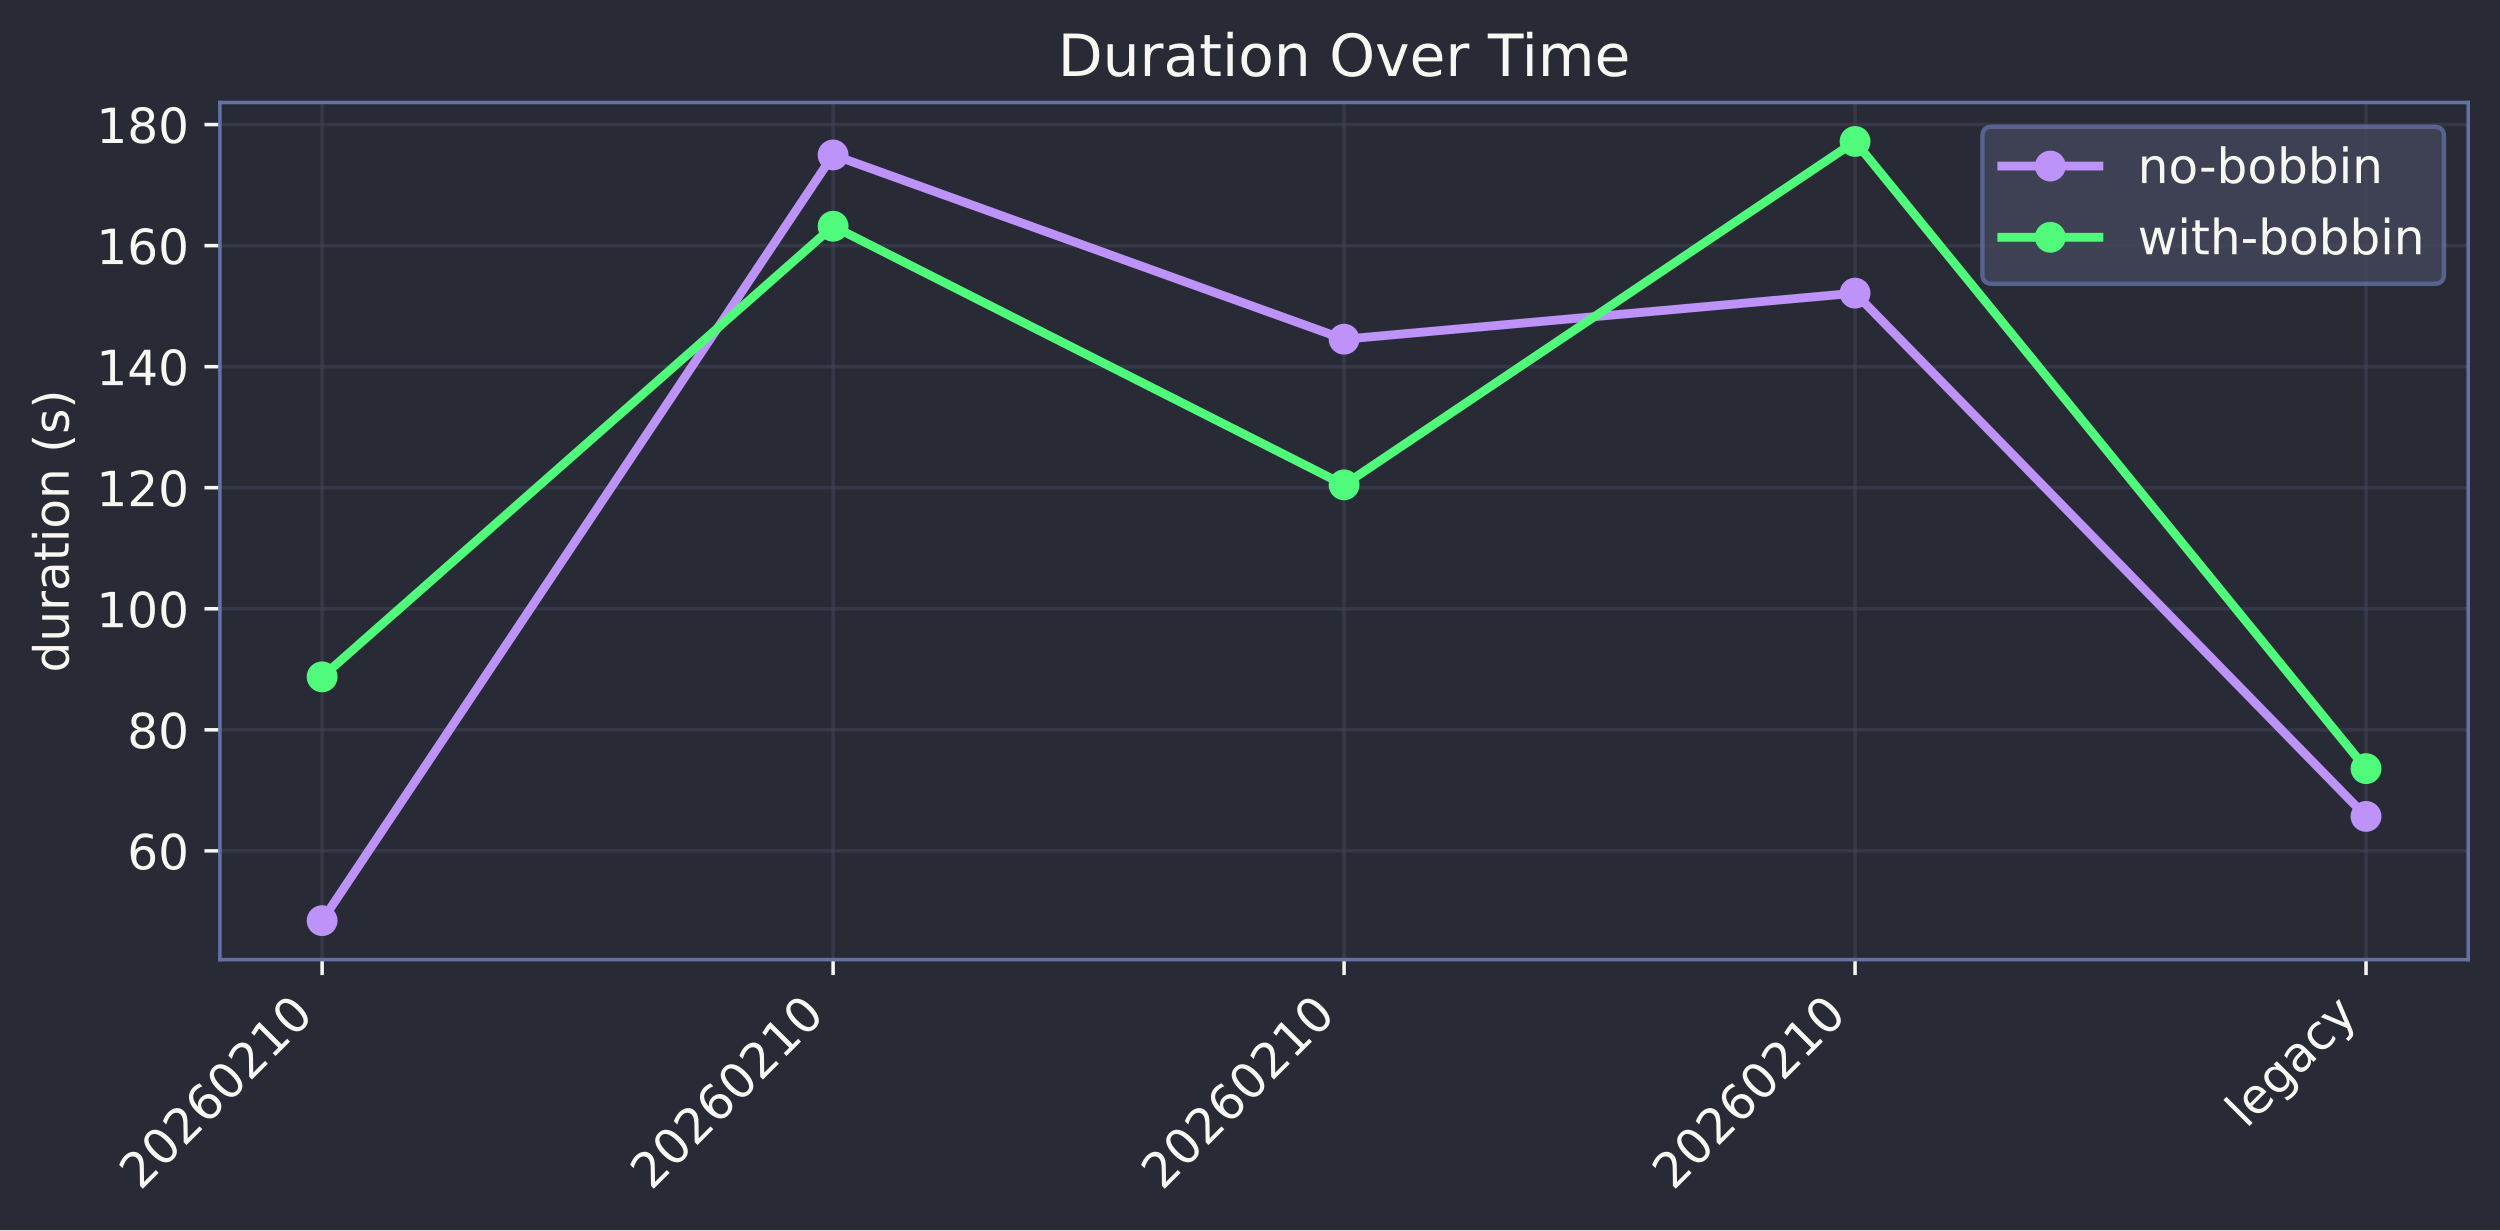
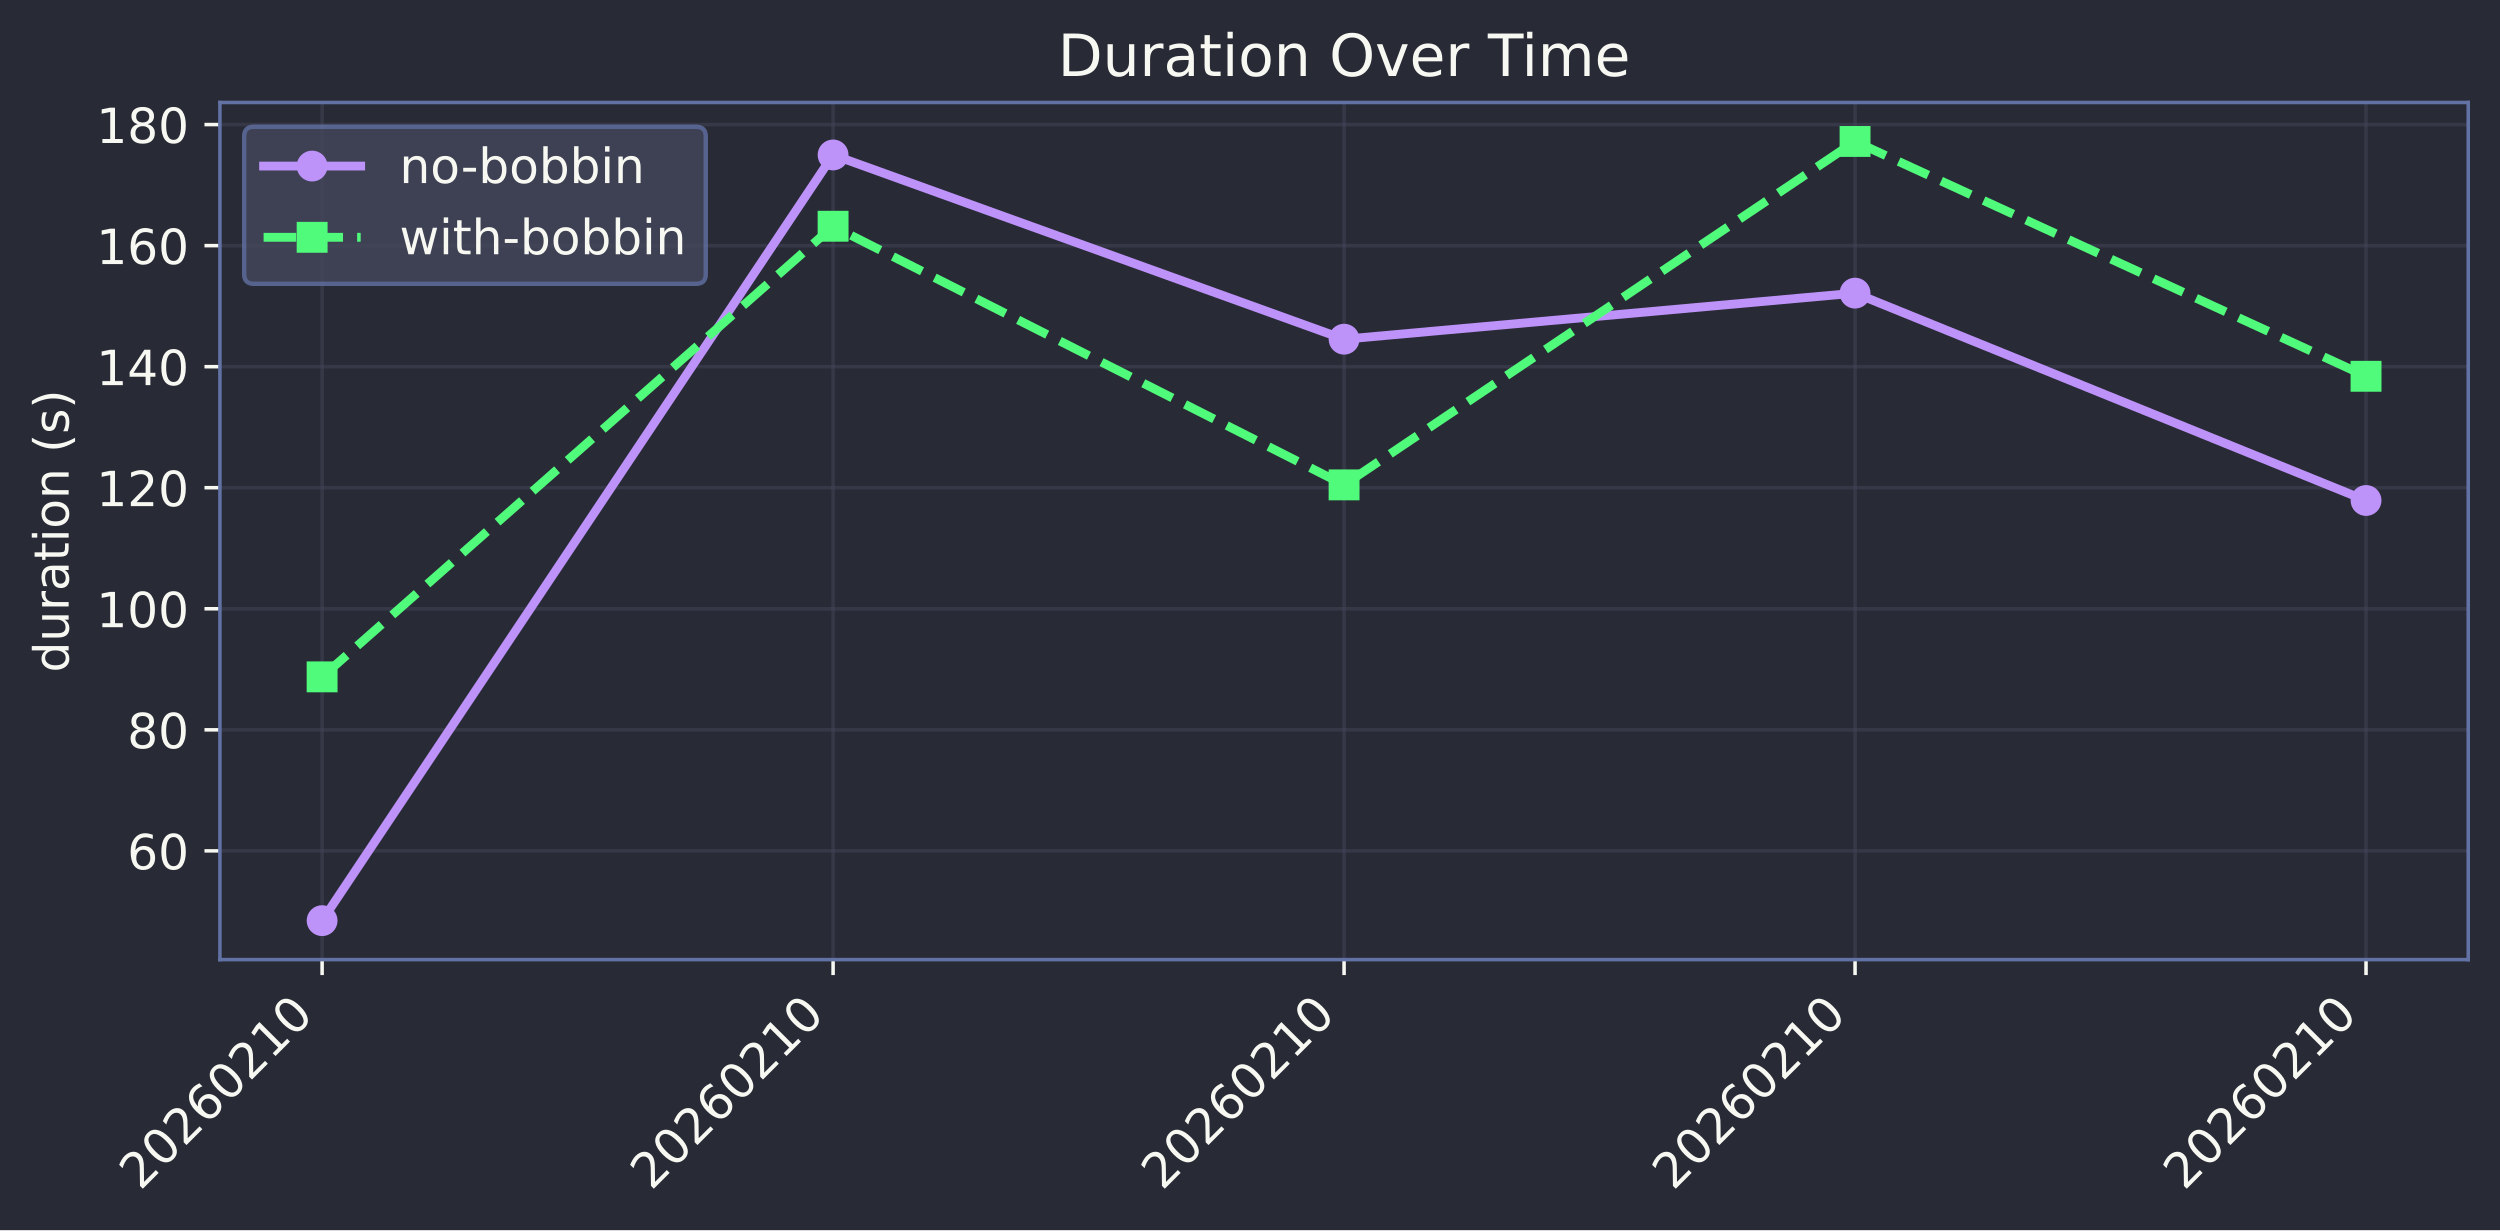
<svg xmlns="http://www.w3.org/2000/svg" xmlns:xlink="http://www.w3.org/1999/xlink" width="566.602pt" height="278.806pt" viewBox="0 0 566.602 278.806" version="1.1">
  <defs>
    <style type="text/css">*{stroke-linejoin: round; stroke-linecap: butt}</style>
  </defs>
  <g id="figure_1">
    <g id="patch_1">
      <path d="M 0 278.806  L 566.602 278.806  L 566.602 0  L 0 0  z " style="fill: #282a36" />
    </g>
    <g id="axes_1">
      <g id="patch_2">
        <path d="M 49.842 217.488  L 559.402 217.488  L 559.402 23.23  L 49.842 23.23  z " style="fill: #282a36" />
      </g>
      <g id="matplotlib.axis_1">
        <g id="xtick_1">
          <g id="line2d_1">
-             <path d="M 73.004 217.488  L 73.004 23.23  " clip-path="url(#p2bfe6cbb5d)" style="fill: none; stroke: #44475a; stroke-opacity: 0.5; stroke-width: 0.8; stroke-linecap: square" />
+             <path d="M 73.004 217.488  L 73.004 23.23  " clip-path="url(#p9f0c4dfc9d)" style="fill: none; stroke: #44475a; stroke-opacity: 0.5; stroke-width: 0.8; stroke-linecap: square" />
          </g>
          <g id="line2d_2">
            <defs>
-               <path id="m307380e9db" d="M 0 0  L 0 3.5  " style="stroke: #f8f8f2; stroke-width: 0.8" />
+               <path id="m21b28c99d7" d="M 0 0  L 0 3.5  " style="stroke: #f8f8f2; stroke-width: 0.8" />
            </defs>
            <g>
-               <use xlink:href="#m307380e9db" x="73.004" y="217.488" style="fill: #f8f8f2; stroke: #f8f8f2; stroke-width: 0.8" />
+               <use xlink:href="#m21b28c99d7" x="73.004" y="217.488" style="fill: #f8f8f2; stroke: #f8f8f2; stroke-width: 0.8" />
            </g>
          </g>
          <g id="text_1">
            <text style="font-size: 11px; font-family: 'DejaVu Sans', 'Bitstream Vera Sans', 'Computer Modern Sans Serif', 'Lucida Grande', 'Verdana', 'Geneva', 'Lucid', 'Arial', 'Helvetica', 'Avant Garde', sans-serif; fill: #f8f8f2" transform="translate(31.79548 269.9887) rotate(-45)">20260210</text>
          </g>
        </g>
        <g id="xtick_2">
          <g id="line2d_3">
-             <path d="M 188.813 217.488  L 188.813 23.23  " clip-path="url(#p2bfe6cbb5d)" style="fill: none; stroke: #44475a; stroke-opacity: 0.5; stroke-width: 0.8; stroke-linecap: square" />
+             <path d="M 188.813 217.488  L 188.813 23.23  " clip-path="url(#p9f0c4dfc9d)" style="fill: none; stroke: #44475a; stroke-opacity: 0.5; stroke-width: 0.8; stroke-linecap: square" />
          </g>
          <g id="line2d_4">
            <g>
-               <use xlink:href="#m307380e9db" x="188.813" y="217.488" style="fill: #f8f8f2; stroke: #f8f8f2; stroke-width: 0.8" />
+               <use xlink:href="#m21b28c99d7" x="188.813" y="217.488" style="fill: #f8f8f2; stroke: #f8f8f2; stroke-width: 0.8" />
            </g>
          </g>
          <g id="text_2">
            <text style="font-size: 11px; font-family: 'DejaVu Sans', 'Bitstream Vera Sans', 'Computer Modern Sans Serif', 'Lucida Grande', 'Verdana', 'Geneva', 'Lucid', 'Arial', 'Helvetica', 'Avant Garde', sans-serif; fill: #f8f8f2" transform="translate(147.6046 269.9887) rotate(-45)">20260210</text>
          </g>
        </g>
        <g id="xtick_3">
          <g id="line2d_5">
-             <path d="M 304.622 217.488  L 304.622 23.23  " clip-path="url(#p2bfe6cbb5d)" style="fill: none; stroke: #44475a; stroke-opacity: 0.5; stroke-width: 0.8; stroke-linecap: square" />
+             <path d="M 304.622 217.488  L 304.622 23.23  " clip-path="url(#p9f0c4dfc9d)" style="fill: none; stroke: #44475a; stroke-opacity: 0.5; stroke-width: 0.8; stroke-linecap: square" />
          </g>
          <g id="line2d_6">
            <g>
-               <use xlink:href="#m307380e9db" x="304.622" y="217.488" style="fill: #f8f8f2; stroke: #f8f8f2; stroke-width: 0.8" />
+               <use xlink:href="#m21b28c99d7" x="304.622" y="217.488" style="fill: #f8f8f2; stroke: #f8f8f2; stroke-width: 0.8" />
            </g>
          </g>
          <g id="text_3">
            <text style="font-size: 11px; font-family: 'DejaVu Sans', 'Bitstream Vera Sans', 'Computer Modern Sans Serif', 'Lucida Grande', 'Verdana', 'Geneva', 'Lucid', 'Arial', 'Helvetica', 'Avant Garde', sans-serif; fill: #f8f8f2" transform="translate(263.4137 269.9887) rotate(-45)">20260210</text>
          </g>
        </g>
        <g id="xtick_4">
          <g id="line2d_7">
-             <path d="M 420.431 217.488  L 420.431 23.23  " clip-path="url(#p2bfe6cbb5d)" style="fill: none; stroke: #44475a; stroke-opacity: 0.5; stroke-width: 0.8; stroke-linecap: square" />
+             <path d="M 420.431 217.488  L 420.431 23.23  " clip-path="url(#p9f0c4dfc9d)" style="fill: none; stroke: #44475a; stroke-opacity: 0.5; stroke-width: 0.8; stroke-linecap: square" />
          </g>
          <g id="line2d_8">
            <g>
-               <use xlink:href="#m307380e9db" x="420.431" y="217.488" style="fill: #f8f8f2; stroke: #f8f8f2; stroke-width: 0.8" />
+               <use xlink:href="#m21b28c99d7" x="420.431" y="217.488" style="fill: #f8f8f2; stroke: #f8f8f2; stroke-width: 0.8" />
            </g>
          </g>
          <g id="text_4">
            <text style="font-size: 11px; font-family: 'DejaVu Sans', 'Bitstream Vera Sans', 'Computer Modern Sans Serif', 'Lucida Grande', 'Verdana', 'Geneva', 'Lucid', 'Arial', 'Helvetica', 'Avant Garde', sans-serif; fill: #f8f8f2" transform="translate(379.2228 269.9887) rotate(-45)">20260210</text>
          </g>
        </g>
        <g id="xtick_5">
          <g id="line2d_9">
-             <path d="M 536.24 217.488  L 536.24 23.23  " clip-path="url(#p2bfe6cbb5d)" style="fill: none; stroke: #44475a; stroke-opacity: 0.5; stroke-width: 0.8; stroke-linecap: square" />
+             <path d="M 536.24 217.488  L 536.24 23.23  " clip-path="url(#p9f0c4dfc9d)" style="fill: none; stroke: #44475a; stroke-opacity: 0.5; stroke-width: 0.8; stroke-linecap: square" />
          </g>
          <g id="line2d_10">
            <g>
-               <use xlink:href="#m307380e9db" x="536.24" y="217.488" style="fill: #f8f8f2; stroke: #f8f8f2; stroke-width: 0.8" />
+               <use xlink:href="#m21b28c99d7" x="536.24" y="217.488" style="fill: #f8f8f2; stroke: #f8f8f2; stroke-width: 0.8" />
            </g>
          </g>
          <g id="text_5">
-             <text style="font-size: 11px; font-family: 'DejaVu Sans', 'Bitstream Vera Sans', 'Computer Modern Sans Serif', 'Lucida Grande', 'Verdana', 'Geneva', 'Lucid', 'Arial', 'Helvetica', 'Avant Garde', sans-serif; fill: #f8f8f2" transform="translate(509.0909 255.9296) rotate(-45)">legacy</text>
+             <text style="font-size: 11px; font-family: 'DejaVu Sans', 'Bitstream Vera Sans', 'Computer Modern Sans Serif', 'Lucida Grande', 'Verdana', 'Geneva', 'Lucid', 'Arial', 'Helvetica', 'Avant Garde', sans-serif; fill: #f8f8f2" transform="translate(495.0318 269.9887) rotate(-45)">20260210</text>
          </g>
        </g>
      </g>
      <g id="matplotlib.axis_2">
        <g id="ytick_1">
          <g id="line2d_11">
-             <path d="M 49.842 192.841  L 559.402 192.841  " clip-path="url(#p2bfe6cbb5d)" style="fill: none; stroke: #44475a; stroke-opacity: 0.5; stroke-width: 0.8; stroke-linecap: square" />
+             <path d="M 49.842 192.841  L 559.402 192.841  " clip-path="url(#p9f0c4dfc9d)" style="fill: none; stroke: #44475a; stroke-opacity: 0.5; stroke-width: 0.8; stroke-linecap: square" />
          </g>
          <g id="line2d_12">
            <defs>
-               <path id="m478de0d5bd" d="M 0 0  L -3.5 0  " style="stroke: #f8f8f2; stroke-width: 0.8" />
+               <path id="mafa26a12d0" d="M 0 0  L -3.5 0  " style="stroke: #f8f8f2; stroke-width: 0.8" />
            </defs>
            <g>
-               <use xlink:href="#m478de0d5bd" x="49.842" y="192.841" style="fill: #f8f8f2; stroke: #f8f8f2; stroke-width: 0.8" />
+               <use xlink:href="#mafa26a12d0" x="49.842" y="192.841" style="fill: #f8f8f2; stroke: #f8f8f2; stroke-width: 0.8" />
            </g>
          </g>
          <g id="text_6">
            <text style="font-size: 11px; font-family: 'DejaVu Sans', 'Bitstream Vera Sans', 'Computer Modern Sans Serif', 'Lucida Grande', 'Verdana', 'Geneva', 'Lucid', 'Arial', 'Helvetica', 'Avant Garde', sans-serif; text-anchor: end; fill: #f8f8f2" x="42.842" y="197.021" transform="rotate(-0 42.84219 197.0206)">60</text>
          </g>
        </g>
        <g id="ytick_2">
          <g id="line2d_13">
-             <path d="M 49.842 165.407  L 559.402 165.407  " clip-path="url(#p2bfe6cbb5d)" style="fill: none; stroke: #44475a; stroke-opacity: 0.5; stroke-width: 0.8; stroke-linecap: square" />
+             <path d="M 49.842 165.407  L 559.402 165.407  " clip-path="url(#p9f0c4dfc9d)" style="fill: none; stroke: #44475a; stroke-opacity: 0.5; stroke-width: 0.8; stroke-linecap: square" />
          </g>
          <g id="line2d_14">
            <g>
-               <use xlink:href="#m478de0d5bd" x="49.842" y="165.407" style="fill: #f8f8f2; stroke: #f8f8f2; stroke-width: 0.8" />
+               <use xlink:href="#mafa26a12d0" x="49.842" y="165.407" style="fill: #f8f8f2; stroke: #f8f8f2; stroke-width: 0.8" />
            </g>
          </g>
          <g id="text_7">
            <text style="font-size: 11px; font-family: 'DejaVu Sans', 'Bitstream Vera Sans', 'Computer Modern Sans Serif', 'Lucida Grande', 'Verdana', 'Geneva', 'Lucid', 'Arial', 'Helvetica', 'Avant Garde', sans-serif; text-anchor: end; fill: #f8f8f2" x="42.842" y="169.586" transform="rotate(-0 42.84219 169.5858)">80</text>
          </g>
        </g>
        <g id="ytick_3">
          <g id="line2d_15">
-             <path d="M 49.842 137.972  L 559.402 137.972  " clip-path="url(#p2bfe6cbb5d)" style="fill: none; stroke: #44475a; stroke-opacity: 0.5; stroke-width: 0.8; stroke-linecap: square" />
+             <path d="M 49.842 137.972  L 559.402 137.972  " clip-path="url(#p9f0c4dfc9d)" style="fill: none; stroke: #44475a; stroke-opacity: 0.5; stroke-width: 0.8; stroke-linecap: square" />
          </g>
          <g id="line2d_16">
            <g>
-               <use xlink:href="#m478de0d5bd" x="49.842" y="137.972" style="fill: #f8f8f2; stroke: #f8f8f2; stroke-width: 0.8" />
+               <use xlink:href="#mafa26a12d0" x="49.842" y="137.972" style="fill: #f8f8f2; stroke: #f8f8f2; stroke-width: 0.8" />
            </g>
          </g>
          <g id="text_8">
            <text style="font-size: 11px; font-family: 'DejaVu Sans', 'Bitstream Vera Sans', 'Computer Modern Sans Serif', 'Lucida Grande', 'Verdana', 'Geneva', 'Lucid', 'Arial', 'Helvetica', 'Avant Garde', sans-serif; text-anchor: end; fill: #f8f8f2" x="42.842" y="142.151" transform="rotate(-0 42.84219 142.151)">100</text>
          </g>
        </g>
        <g id="ytick_4">
          <g id="line2d_17">
-             <path d="M 49.842 110.537  L 559.402 110.537  " clip-path="url(#p2bfe6cbb5d)" style="fill: none; stroke: #44475a; stroke-opacity: 0.5; stroke-width: 0.8; stroke-linecap: square" />
+             <path d="M 49.842 110.537  L 559.402 110.537  " clip-path="url(#p9f0c4dfc9d)" style="fill: none; stroke: #44475a; stroke-opacity: 0.5; stroke-width: 0.8; stroke-linecap: square" />
          </g>
          <g id="line2d_18">
            <g>
-               <use xlink:href="#m478de0d5bd" x="49.842" y="110.537" style="fill: #f8f8f2; stroke: #f8f8f2; stroke-width: 0.8" />
+               <use xlink:href="#mafa26a12d0" x="49.842" y="110.537" style="fill: #f8f8f2; stroke: #f8f8f2; stroke-width: 0.8" />
            </g>
          </g>
          <g id="text_9">
            <text style="font-size: 11px; font-family: 'DejaVu Sans', 'Bitstream Vera Sans', 'Computer Modern Sans Serif', 'Lucida Grande', 'Verdana', 'Geneva', 'Lucid', 'Arial', 'Helvetica', 'Avant Garde', sans-serif; text-anchor: end; fill: #f8f8f2" x="42.842" y="114.716" transform="rotate(-0 42.84219 114.7162)">120</text>
          </g>
        </g>
        <g id="ytick_5">
          <g id="line2d_19">
-             <path d="M 49.842 83.102  L 559.402 83.102  " clip-path="url(#p2bfe6cbb5d)" style="fill: none; stroke: #44475a; stroke-opacity: 0.5; stroke-width: 0.8; stroke-linecap: square" />
+             <path d="M 49.842 83.102  L 559.402 83.102  " clip-path="url(#p9f0c4dfc9d)" style="fill: none; stroke: #44475a; stroke-opacity: 0.5; stroke-width: 0.8; stroke-linecap: square" />
          </g>
          <g id="line2d_20">
            <g>
-               <use xlink:href="#m478de0d5bd" x="49.842" y="83.102" style="fill: #f8f8f2; stroke: #f8f8f2; stroke-width: 0.8" />
+               <use xlink:href="#mafa26a12d0" x="49.842" y="83.102" style="fill: #f8f8f2; stroke: #f8f8f2; stroke-width: 0.8" />
            </g>
          </g>
          <g id="text_10">
            <text style="font-size: 11px; font-family: 'DejaVu Sans', 'Bitstream Vera Sans', 'Computer Modern Sans Serif', 'Lucida Grande', 'Verdana', 'Geneva', 'Lucid', 'Arial', 'Helvetica', 'Avant Garde', sans-serif; text-anchor: end; fill: #f8f8f2" x="42.842" y="87.281" transform="rotate(-0 42.84219 87.28142)">140</text>
          </g>
        </g>
        <g id="ytick_6">
          <g id="line2d_21">
-             <path d="M 49.842 55.667  L 559.402 55.667  " clip-path="url(#p2bfe6cbb5d)" style="fill: none; stroke: #44475a; stroke-opacity: 0.5; stroke-width: 0.8; stroke-linecap: square" />
+             <path d="M 49.842 55.667  L 559.402 55.667  " clip-path="url(#p9f0c4dfc9d)" style="fill: none; stroke: #44475a; stroke-opacity: 0.5; stroke-width: 0.8; stroke-linecap: square" />
          </g>
          <g id="line2d_22">
            <g>
-               <use xlink:href="#m478de0d5bd" x="49.842" y="55.667" style="fill: #f8f8f2; stroke: #f8f8f2; stroke-width: 0.8" />
+               <use xlink:href="#mafa26a12d0" x="49.842" y="55.667" style="fill: #f8f8f2; stroke: #f8f8f2; stroke-width: 0.8" />
            </g>
          </g>
          <g id="text_11">
            <text style="font-size: 11px; font-family: 'DejaVu Sans', 'Bitstream Vera Sans', 'Computer Modern Sans Serif', 'Lucida Grande', 'Verdana', 'Geneva', 'Lucid', 'Arial', 'Helvetica', 'Avant Garde', sans-serif; text-anchor: end; fill: #f8f8f2" x="42.842" y="59.847" transform="rotate(-0 42.84219 59.84662)">160</text>
          </g>
        </g>
        <g id="ytick_7">
          <g id="line2d_23">
-             <path d="M 49.842 28.233  L 559.402 28.233  " clip-path="url(#p2bfe6cbb5d)" style="fill: none; stroke: #44475a; stroke-opacity: 0.5; stroke-width: 0.8; stroke-linecap: square" />
+             <path d="M 49.842 28.233  L 559.402 28.233  " clip-path="url(#p9f0c4dfc9d)" style="fill: none; stroke: #44475a; stroke-opacity: 0.5; stroke-width: 0.8; stroke-linecap: square" />
          </g>
          <g id="line2d_24">
            <g>
-               <use xlink:href="#m478de0d5bd" x="49.842" y="28.233" style="fill: #f8f8f2; stroke: #f8f8f2; stroke-width: 0.8" />
+               <use xlink:href="#mafa26a12d0" x="49.842" y="28.233" style="fill: #f8f8f2; stroke: #f8f8f2; stroke-width: 0.8" />
            </g>
          </g>
          <g id="text_12">
            <text style="font-size: 11px; font-family: 'DejaVu Sans', 'Bitstream Vera Sans', 'Computer Modern Sans Serif', 'Lucida Grande', 'Verdana', 'Geneva', 'Lucid', 'Arial', 'Helvetica', 'Avant Garde', sans-serif; text-anchor: end; fill: #f8f8f2" x="42.842" y="32.412" transform="rotate(-0 42.84219 32.41181)">180</text>
          </g>
        </g>
        <g id="text_13">
          <text style="font-size: 11px; font-family: 'DejaVu Sans', 'Bitstream Vera Sans', 'Computer Modern Sans Serif', 'Lucida Grande', 'Verdana', 'Geneva', 'Lucid', 'Arial', 'Helvetica', 'Avant Garde', sans-serif; text-anchor: middle; fill: #f8f8f2" x="15.558" y="120.359" transform="rotate(-90 15.55828 120.3587)">duration (s)</text>
        </g>
      </g>
      <g id="line2d_25">
-         <path d="M 73.004 208.658  L 188.813 35.119  L 304.622 76.875  L 420.431 66.436  L 536.24 185.036  " clip-path="url(#p2bfe6cbb5d)" style="fill: none; stroke: #bd93f9; stroke-width: 2; stroke-linecap: square" />
+         <path d="M 73.004 208.658  L 188.813 35.119  L 304.622 76.875  L 420.431 66.436  L 536.24 113.431  " clip-path="url(#p9f0c4dfc9d)" style="fill: none; stroke: #bd93f9; stroke-width: 2; stroke-linecap: square" />
        <defs>
-           <path id="m55d979306a" d="M 0 3  C 0.796 3 1.559 2.684 2.121 2.121  C 2.684 1.559 3 0.796 3 0  C 3 -0.796 2.684 -1.559 2.121 -2.121  C 1.559 -2.684 0.796 -3 0 -3  C -0.796 -3 -1.559 -2.684 -2.121 -2.121  C -2.684 -1.559 -3 -0.796 -3 0  C -3 0.796 -2.684 1.559 -2.121 2.121  C -1.559 2.684 -0.796 3 0 3  z " style="stroke: #bd93f9" />
+           <path id="m76488beccb" d="M 0 3  C 0.796 3 1.559 2.684 2.121 2.121  C 2.684 1.559 3 0.796 3 0  C 3 -0.796 2.684 -1.559 2.121 -2.121  C 1.559 -2.684 0.796 -3 0 -3  C -0.796 -3 -1.559 -2.684 -2.121 -2.121  C -2.684 -1.559 -3 -0.796 -3 0  C -3 0.796 -2.684 1.559 -2.121 2.121  C -1.559 2.684 -0.796 3 0 3  z " style="stroke: #bd93f9" />
        </defs>
-         <g clip-path="url(#p2bfe6cbb5d)">
-           <use xlink:href="#m55d979306a" x="73.004" y="208.658" style="fill: #bd93f9; stroke: #bd93f9" />
-           <use xlink:href="#m55d979306a" x="188.813" y="35.119" style="fill: #bd93f9; stroke: #bd93f9" />
-           <use xlink:href="#m55d979306a" x="304.622" y="76.875" style="fill: #bd93f9; stroke: #bd93f9" />
-           <use xlink:href="#m55d979306a" x="420.431" y="66.436" style="fill: #bd93f9; stroke: #bd93f9" />
-           <use xlink:href="#m55d979306a" x="536.24" y="185.036" style="fill: #bd93f9; stroke: #bd93f9" />
+         <g clip-path="url(#p9f0c4dfc9d)">
+           <use xlink:href="#m76488beccb" x="73.004" y="208.658" style="fill: #bd93f9; stroke: #bd93f9" />
+           <use xlink:href="#m76488beccb" x="188.813" y="35.119" style="fill: #bd93f9; stroke: #bd93f9" />
+           <use xlink:href="#m76488beccb" x="304.622" y="76.875" style="fill: #bd93f9; stroke: #bd93f9" />
+           <use xlink:href="#m76488beccb" x="420.431" y="66.436" style="fill: #bd93f9; stroke: #bd93f9" />
+           <use xlink:href="#m76488beccb" x="536.24" y="113.431" style="fill: #bd93f9; stroke: #bd93f9" />
        </g>
      </g>
      <g id="line2d_26">
-         <path d="M 73.004 153.404  L 188.813 51.278  L 304.622 109.892  L 420.431 32.06  L 536.24 174.2  " clip-path="url(#p2bfe6cbb5d)" style="fill: none; stroke: #50fa7b; stroke-width: 2; stroke-linecap: square" />
+         <path d="M 73.004 153.404  L 188.813 51.278  L 304.622 109.892  L 420.431 32.06  L 536.24 85.283  " clip-path="url(#p9f0c4dfc9d)" style="fill: none; stroke-dasharray: 7.4,3.2; stroke-dashoffset: 0; stroke: #50fa7b; stroke-width: 2" />
        <defs>
-           <path id="ma3d4bb66fb" d="M 0 3  C 0.796 3 1.559 2.684 2.121 2.121  C 2.684 1.559 3 0.796 3 0  C 3 -0.796 2.684 -1.559 2.121 -2.121  C 1.559 -2.684 0.796 -3 0 -3  C -0.796 -3 -1.559 -2.684 -2.121 -2.121  C -2.684 -1.559 -3 -0.796 -3 0  C -3 0.796 -2.684 1.559 -2.121 2.121  C -1.559 2.684 -0.796 3 0 3  z " style="stroke: #50fa7b" />
+           <path id="m95ba5e0b13" d="M -3 3  L 3 3  L 3 -3  L -3 -3  z " style="stroke: #50fa7b; stroke-linejoin: miter" />
        </defs>
-         <g clip-path="url(#p2bfe6cbb5d)">
-           <use xlink:href="#ma3d4bb66fb" x="73.004" y="153.404" style="fill: #50fa7b; stroke: #50fa7b" />
-           <use xlink:href="#ma3d4bb66fb" x="188.813" y="51.278" style="fill: #50fa7b; stroke: #50fa7b" />
-           <use xlink:href="#ma3d4bb66fb" x="304.622" y="109.892" style="fill: #50fa7b; stroke: #50fa7b" />
-           <use xlink:href="#ma3d4bb66fb" x="420.431" y="32.06" style="fill: #50fa7b; stroke: #50fa7b" />
-           <use xlink:href="#ma3d4bb66fb" x="536.24" y="174.2" style="fill: #50fa7b; stroke: #50fa7b" />
+         <g clip-path="url(#p9f0c4dfc9d)">
+           <use xlink:href="#m95ba5e0b13" x="73.004" y="153.404" style="fill: #50fa7b; stroke: #50fa7b; stroke-linejoin: miter" />
+           <use xlink:href="#m95ba5e0b13" x="188.813" y="51.278" style="fill: #50fa7b; stroke: #50fa7b; stroke-linejoin: miter" />
+           <use xlink:href="#m95ba5e0b13" x="304.622" y="109.892" style="fill: #50fa7b; stroke: #50fa7b; stroke-linejoin: miter" />
+           <use xlink:href="#m95ba5e0b13" x="420.431" y="32.06" style="fill: #50fa7b; stroke: #50fa7b; stroke-linejoin: miter" />
+           <use xlink:href="#m95ba5e0b13" x="536.24" y="85.283" style="fill: #50fa7b; stroke: #50fa7b; stroke-linejoin: miter" />
        </g>
      </g>
      <g id="patch_3">
        <path d="M 49.842 217.488  L 49.842 23.23  " style="fill: none; stroke: #6272a4; stroke-width: 0.8; stroke-linejoin: miter; stroke-linecap: square" />
      </g>
      <g id="patch_4">
        <path d="M 559.402 217.488  L 559.402 23.23  " style="fill: none; stroke: #6272a4; stroke-width: 0.8; stroke-linejoin: miter; stroke-linecap: square" />
      </g>
      <g id="patch_5">
        <path d="M 49.842 217.488  L 559.402 217.488  " style="fill: none; stroke: #6272a4; stroke-width: 0.8; stroke-linejoin: miter; stroke-linecap: square" />
      </g>
      <g id="patch_6">
        <path d="M 49.842 23.23  L 559.402 23.23  " style="fill: none; stroke: #6272a4; stroke-width: 0.8; stroke-linejoin: miter; stroke-linecap: square" />
      </g>
      <g id="text_14">
        <text style="font-size: 13.2px; font-family: 'DejaVu Sans', 'Bitstream Vera Sans', 'Computer Modern Sans Serif', 'Lucida Grande', 'Verdana', 'Geneva', 'Lucid', 'Arial', 'Helvetica', 'Avant Garde', sans-serif; text-anchor: middle; fill: #f8f8f2" x="304.622" y="17.23" transform="rotate(-0 304.6222 17.22994)">Duration Over Time</text>
      </g>
      <g id="legend_1">
        <g id="patch_7">
-           <path d="M 451.49 64.322  L 551.702 64.322  Q 553.902 64.322 553.902 62.122  L 553.902 30.93  Q 553.902 28.73 551.702 28.73  L 451.49 28.73  Q 449.29 28.73 449.29 30.93  L 449.29 62.122  Q 449.29 64.322 451.49 64.322  z " style="fill: #44475a; opacity: 0.8; stroke: #6272a4; stroke-linejoin: miter" />
+           <path d="M 57.542 64.322  L 157.754 64.322  Q 159.954 64.322 159.954 62.122  L 159.954 30.93  Q 159.954 28.73 157.754 28.73  L 57.542 28.73  Q 55.342 28.73 55.342 30.93  L 55.342 62.122  Q 55.342 64.322 57.542 64.322  z " style="fill: #44475a; opacity: 0.8; stroke: #6272a4; stroke-linejoin: miter" />
        </g>
        <g id="line2d_27">
-           <path d="M 453.69 37.638  L 464.69 37.638  L 475.69 37.638  " style="fill: none; stroke: #bd93f9; stroke-width: 2; stroke-linecap: square" />
+           <path d="M 59.742 37.638  L 70.742 37.638  L 81.742 37.638  " style="fill: none; stroke: #bd93f9; stroke-width: 2; stroke-linecap: square" />
          <g>
-             <use xlink:href="#m55d979306a" x="464.69" y="37.638" style="fill: #bd93f9; stroke: #bd93f9" />
+             <use xlink:href="#m76488beccb" x="70.742" y="37.638" style="fill: #bd93f9; stroke: #bd93f9" />
          </g>
        </g>
        <g id="text_15">
-           <text style="font-size: 11px; font-family: 'DejaVu Sans', 'Bitstream Vera Sans', 'Computer Modern Sans Serif', 'Lucida Grande', 'Verdana', 'Geneva', 'Lucid', 'Arial', 'Helvetica', 'Avant Garde', sans-serif; text-anchor: start; fill: #f8f8f2" x="484.49" y="41.488" transform="rotate(-0 484.4905 41.48822)">no-bobbin</text>
+           <text style="font-size: 11px; font-family: 'DejaVu Sans', 'Bitstream Vera Sans', 'Computer Modern Sans Serif', 'Lucida Grande', 'Verdana', 'Geneva', 'Lucid', 'Arial', 'Helvetica', 'Avant Garde', sans-serif; text-anchor: start; fill: #f8f8f2" x="90.542" y="41.488" transform="rotate(-0 90.54219 41.48822)">no-bobbin</text>
        </g>
        <g id="line2d_28">
-           <path d="M 453.69 53.784  L 464.69 53.784  L 475.69 53.784  " style="fill: none; stroke: #50fa7b; stroke-width: 2; stroke-linecap: square" />
+           <path d="M 59.742 53.784  L 70.742 53.784  L 81.742 53.784  " style="fill: none; stroke-dasharray: 7.4,3.2; stroke-dashoffset: 0; stroke: #50fa7b; stroke-width: 2" />
          <g>
-             <use xlink:href="#ma3d4bb66fb" x="464.69" y="53.784" style="fill: #50fa7b; stroke: #50fa7b" />
+             <use xlink:href="#m95ba5e0b13" x="70.742" y="53.784" style="fill: #50fa7b; stroke: #50fa7b; stroke-linejoin: miter" />
          </g>
        </g>
        <g id="text_16">
-           <text style="font-size: 11px; font-family: 'DejaVu Sans', 'Bitstream Vera Sans', 'Computer Modern Sans Serif', 'Lucida Grande', 'Verdana', 'Geneva', 'Lucid', 'Arial', 'Helvetica', 'Avant Garde', sans-serif; text-anchor: start; fill: #f8f8f2" x="484.49" y="57.634" transform="rotate(-0 484.4905 57.63416)">with-bobbin</text>
+           <text style="font-size: 11px; font-family: 'DejaVu Sans', 'Bitstream Vera Sans', 'Computer Modern Sans Serif', 'Lucida Grande', 'Verdana', 'Geneva', 'Lucid', 'Arial', 'Helvetica', 'Avant Garde', sans-serif; text-anchor: start; fill: #f8f8f2" x="90.542" y="57.634" transform="rotate(-0 90.54219 57.63416)">with-bobbin</text>
        </g>
      </g>
    </g>
  </g>
  <defs>
-     <clipPath id="p2bfe6cbb5d">
+     <clipPath id="p9f0c4dfc9d">
      <rect x="49.842" y="23.23" width="509.56" height="194.258" />
    </clipPath>
  </defs>
</svg>
